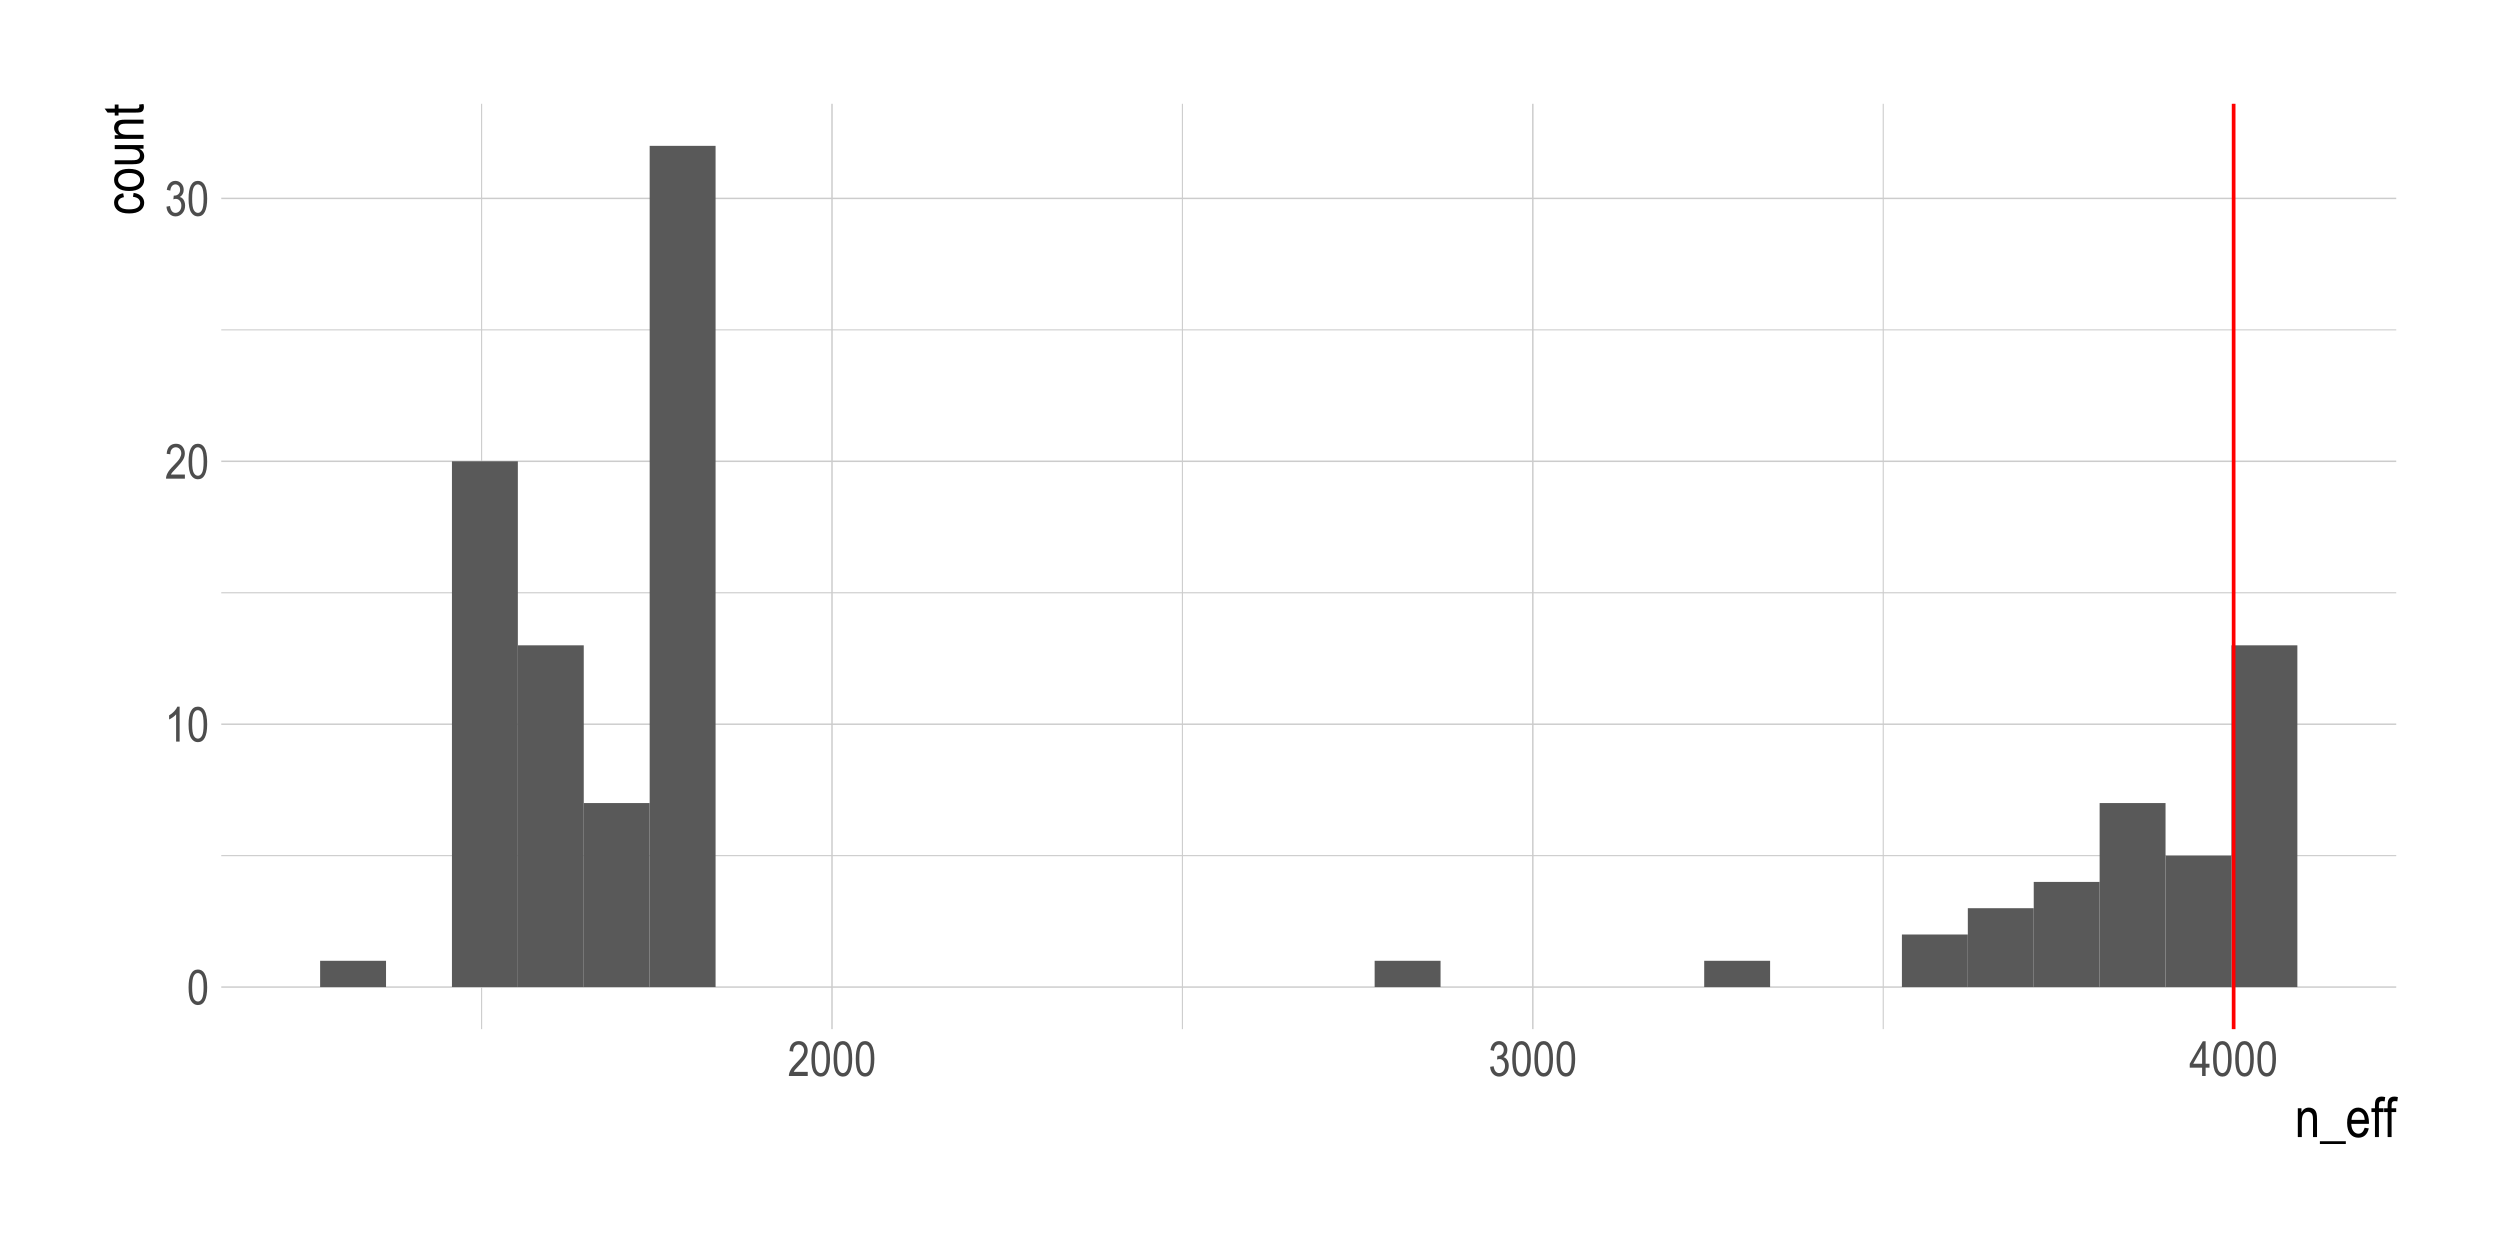
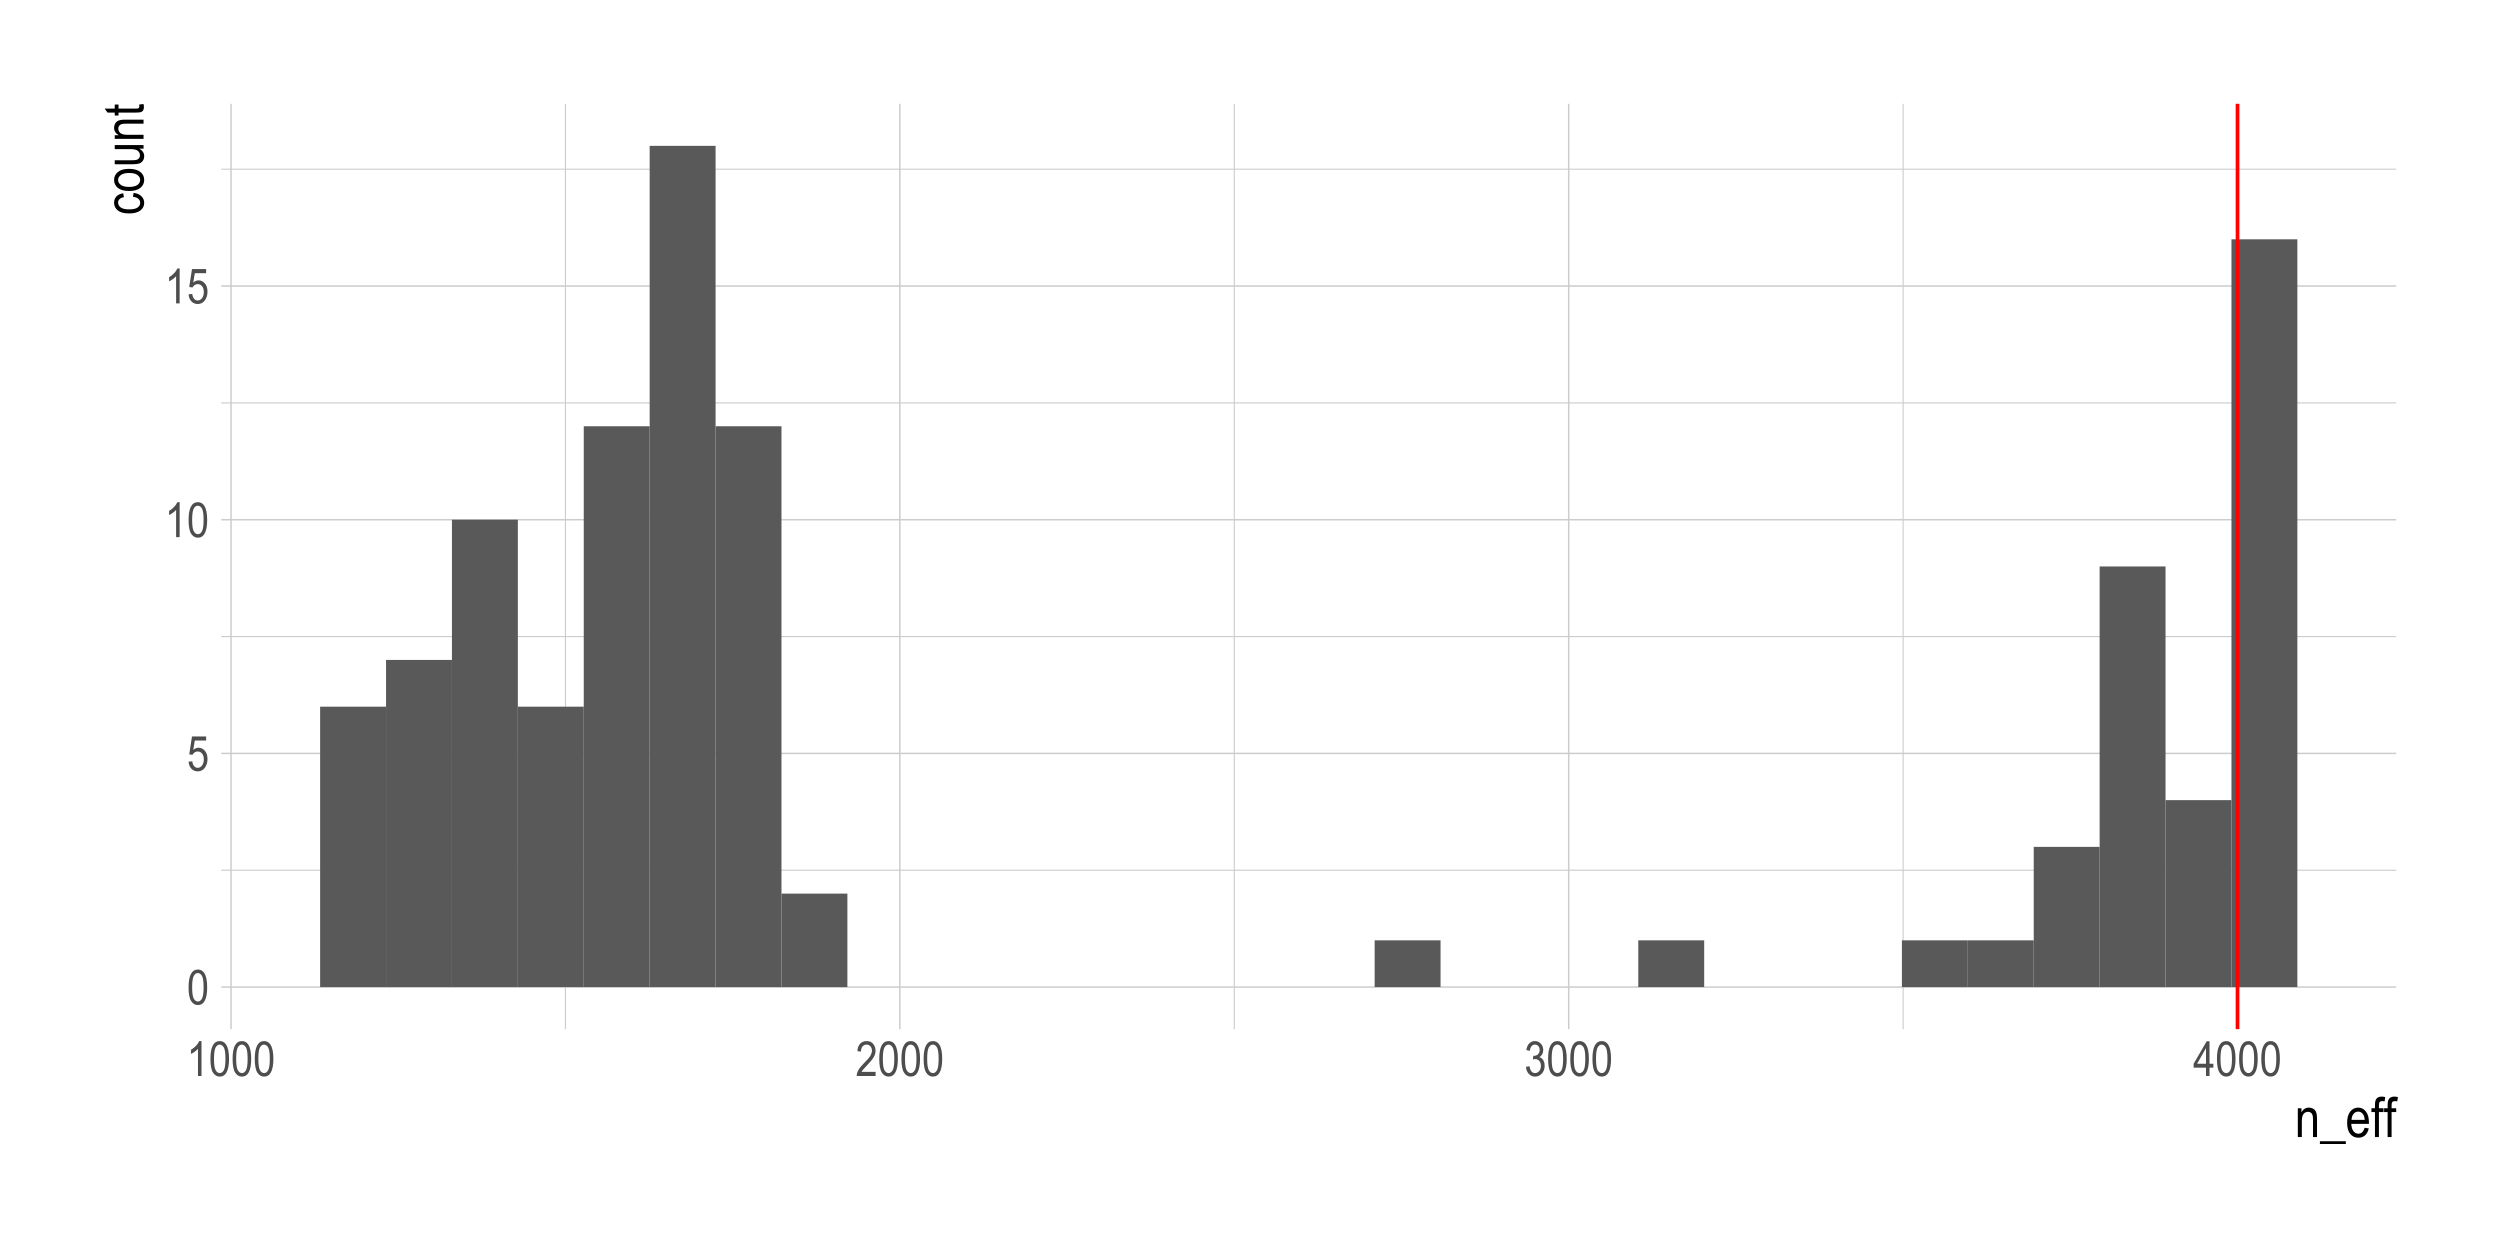
<svg xmlns="http://www.w3.org/2000/svg" xmlns:xlink="http://www.w3.org/1999/xlink" width="720pt" height="360pt" viewBox="0 0 720 360" version="1.1">
  <defs>
    <g>
      <symbol overflow="visible" id="glyph0-0">
        <path style="stroke:none;" d="M 0.297 0 L 0.297 -8.75 L 2.953 -8.75 L 2.953 0 Z M 0.625 -0.359 L 2.641 -0.359 L 2.641 -8.453 L 0.625 -8.453 Z M 0.625 -0.359 " />
      </symbol>
      <symbol overflow="visible" id="glyph0-1">
        <path style="stroke:none;" d="M 0.453 -4.938 C 0.453 -6.625 0.676 -7.898 1.125 -8.766 C 1.582 -9.629 2.254 -10.062 3.141 -10.062 C 3.93 -10.062 4.551 -9.711 5 -9.016 C 5.539 -8.16 5.812 -6.801 5.812 -4.938 C 5.812 -3.27 5.586 -2 5.141 -1.125 C 4.691 -0.258 4.02 0.172 3.125 0.172 C 2.344 0.172 1.703 -0.207 1.203 -0.969 C 0.703 -1.738 0.453 -3.062 0.453 -4.938 Z M 1.484 -4.938 C 1.484 -3.312 1.641 -2.223 1.953 -1.672 C 2.266 -1.117 2.664 -0.844 3.156 -0.844 C 3.613 -0.844 4 -1.117 4.312 -1.672 C 4.625 -2.234 4.781 -3.32 4.781 -4.938 C 4.781 -6.57 4.625 -7.664 4.312 -8.219 C 4 -8.77 3.594 -9.047 3.094 -9.047 C 2.633 -9.047 2.25 -8.766 1.938 -8.203 C 1.633 -7.641 1.484 -6.551 1.484 -4.938 Z M 1.484 -4.938 " />
      </symbol>
      <symbol overflow="visible" id="glyph0-2">
+         <path style="stroke:none;" d="M 0.453 -2.625 L 1.516 -2.734 C 1.598 -2.098 1.785 -1.625 2.078 -1.312 C 2.367 -1 2.703 -0.844 3.078 -0.844 C 3.555 -0.844 3.969 -1.062 4.312 -1.5 C 4.664 -1.938 4.844 -2.535 4.844 -3.297 C 4.844 -4.016 4.672 -4.57 4.328 -4.969 C 3.992 -5.363 3.578 -5.562 3.078 -5.562 C 2.773 -5.562 2.488 -5.473 2.219 -5.297 C 1.945 -5.129 1.738 -4.895 1.594 -4.594 L 0.641 -4.734 L 1.438 -9.891 L 5.516 -9.891 L 5.516 -8.703 L 2.25 -8.703 L 1.797 -6.016 C 2.285 -6.43 2.801 -6.641 3.344 -6.641 C 4.031 -6.641 4.629 -6.348 5.141 -5.766 C 5.648 -5.18 5.906 -4.391 5.906 -3.391 C 5.906 -2.41 5.648 -1.57 5.141 -0.875 C 4.629 -0.176 3.945 0.172 3.094 0.172 C 2.383 0.172 1.785 -0.07 1.297 -0.562 C 0.805 -1.062 0.523 -1.75 0.453 -2.625 Z M 0.453 -2.625 " />
+       </symbol>
+       <symbol overflow="visible" id="glyph0-3">
        <path style="stroke:none;" d="M 4.266 0 L 3.25 0 L 3.25 -7.844 C 3.02 -7.57 2.707 -7.289 2.312 -7 C 1.914 -6.719 1.555 -6.504 1.234 -6.359 L 1.234 -7.547 C 1.785 -7.867 2.273 -8.258 2.703 -8.719 C 3.129 -9.176 3.43 -9.625 3.609 -10.062 L 4.266 -10.062 Z M 4.266 0 " />
      </symbol>
-       <symbol overflow="visible" id="glyph0-3">
+       <symbol overflow="visible" id="glyph0-4">
        <path style="stroke:none;" d="M 5.781 -1.188 L 5.781 0 L 0.344 0 C 0.332 -0.477 0.477 -1.016 0.781 -1.609 C 1.082 -2.203 1.633 -2.898 2.438 -3.703 C 3.383 -4.641 4.004 -5.363 4.297 -5.875 C 4.586 -6.395 4.734 -6.875 4.734 -7.312 C 4.734 -7.82 4.582 -8.238 4.281 -8.562 C 3.977 -8.883 3.609 -9.047 3.172 -9.047 C 2.703 -9.047 2.316 -8.867 2.016 -8.516 C 1.723 -8.172 1.578 -7.676 1.578 -7.031 L 0.531 -7.172 C 0.602 -8.129 0.875 -8.848 1.344 -9.328 C 1.82 -9.816 2.445 -10.062 3.219 -10.062 C 4.051 -10.062 4.68 -9.781 5.109 -9.219 C 5.547 -8.656 5.766 -8.008 5.766 -7.281 C 5.766 -6.645 5.594 -6.035 5.25 -5.453 C 4.914 -4.867 4.281 -4.086 3.344 -3.109 C 2.738 -2.492 2.348 -2.07 2.172 -1.844 C 1.992 -1.625 1.852 -1.406 1.75 -1.188 Z M 5.781 -1.188 " />
      </symbol>
-       <symbol overflow="visible" id="glyph0-4">
+       <symbol overflow="visible" id="glyph0-5">
        <path style="stroke:none;" d="M 0.469 -2.641 L 1.484 -2.812 C 1.691 -1.5 2.219 -0.844 3.062 -0.844 C 3.531 -0.844 3.93 -1.035 4.266 -1.422 C 4.598 -1.816 4.766 -2.32 4.766 -2.938 C 4.766 -3.52 4.609 -3.988 4.297 -4.344 C 3.992 -4.695 3.617 -4.875 3.172 -4.875 C 2.973 -4.875 2.734 -4.832 2.453 -4.75 L 2.578 -5.828 L 2.734 -5.812 C 3.223 -5.812 3.625 -5.961 3.938 -6.266 C 4.25 -6.578 4.406 -6.988 4.406 -7.5 C 4.406 -7.969 4.273 -8.344 4.016 -8.625 C 3.754 -8.906 3.438 -9.047 3.062 -9.047 C 2.676 -9.047 2.348 -8.895 2.078 -8.594 C 1.816 -8.301 1.648 -7.852 1.578 -7.25 L 0.562 -7.469 C 0.695 -8.32 0.984 -8.969 1.422 -9.406 C 1.867 -9.844 2.41 -10.062 3.047 -10.062 C 3.711 -10.062 4.273 -9.816 4.734 -9.328 C 5.203 -8.836 5.438 -8.219 5.438 -7.469 C 5.438 -7.008 5.336 -6.602 5.141 -6.25 C 4.941 -5.906 4.664 -5.629 4.312 -5.422 C 4.645 -5.336 4.914 -5.188 5.125 -4.969 C 5.344 -4.758 5.516 -4.477 5.641 -4.125 C 5.773 -3.781 5.844 -3.391 5.844 -2.953 C 5.844 -2.035 5.57 -1.285 5.031 -0.703 C 4.488 -0.117 3.836 0.172 3.078 0.172 C 2.379 0.172 1.785 -0.082 1.297 -0.594 C 0.805 -1.102 0.531 -1.785 0.469 -2.641 Z M 0.469 -2.641 " />
      </symbol>
-       <symbol overflow="visible" id="glyph0-5">
+       <symbol overflow="visible" id="glyph0-6">
        <path style="stroke:none;" d="M 3.688 0 L 3.688 -2.406 L 0.125 -2.406 L 0.125 -3.531 L 3.891 -10.016 L 4.703 -10.016 L 4.703 -3.531 L 5.812 -3.531 L 5.812 -2.406 L 4.703 -2.406 L 4.703 0 Z M 3.688 -3.531 L 3.688 -8.047 L 1.125 -3.531 Z M 3.688 -3.531 " />
      </symbol>
      <symbol overflow="visible" id="glyph1-0">
        <path style="stroke:none;" d="M 0.344 0 L 0.344 -10 L 3.391 -10 L 3.391 0 Z M 0.719 -0.422 L 3.031 -0.422 L 3.031 -9.672 L 0.719 -9.672 Z M 0.719 -0.422 " />
      </symbol>
      <symbol overflow="visible" id="glyph1-1">
        <path style="stroke:none;" d="M 0.844 0 L 0.844 -8.297 L 1.891 -8.297 L 1.891 -7.125 C 2.141 -7.582 2.441 -7.922 2.797 -8.141 C 3.16 -8.367 3.578 -8.484 4.047 -8.484 C 4.41 -8.484 4.75 -8.41 5.062 -8.266 C 5.375 -8.129 5.625 -7.941 5.812 -7.703 C 6 -7.473 6.141 -7.172 6.234 -6.797 C 6.328 -6.43 6.375 -5.867 6.375 -5.109 L 6.375 0 L 5.219 0 L 5.219 -5.047 C 5.219 -5.66 5.164 -6.109 5.062 -6.391 C 4.957 -6.672 4.797 -6.883 4.578 -7.031 C 4.359 -7.188 4.102 -7.266 3.812 -7.266 C 3.258 -7.266 2.816 -7.055 2.484 -6.641 C 2.16 -6.234 2 -5.531 2 -4.531 L 2 0 Z M 0.844 0 " />
      </symbol>
      <symbol overflow="visible" id="glyph1-2">
        <path style="stroke:none;" d="M -0.094 1.203 L 7.375 1.203 L 7.375 2 L -0.094 2 Z M -0.094 1.203 " />
      </symbol>
      <symbol overflow="visible" id="glyph1-3">
        <path style="stroke:none;" d="M 5.5 -2.672 L 6.688 -2.5 C 6.488 -1.613 6.129 -0.941 5.609 -0.484 C 5.098 -0.035 4.457 0.188 3.688 0.188 C 2.727 0.188 1.945 -0.176 1.344 -0.906 C 0.75 -1.645 0.453 -2.703 0.453 -4.078 C 0.453 -5.516 0.754 -6.609 1.359 -7.359 C 1.961 -8.109 2.723 -8.484 3.641 -8.484 C 4.523 -8.484 5.258 -8.113 5.844 -7.375 C 6.438 -6.633 6.734 -5.566 6.734 -4.172 L 6.719 -3.797 L 1.641 -3.797 C 1.691 -2.859 1.91 -2.148 2.297 -1.672 C 2.68 -1.203 3.148 -0.969 3.703 -0.969 C 4.566 -0.969 5.164 -1.535 5.5 -2.672 Z M 1.719 -4.953 L 5.516 -4.953 C 5.461 -5.672 5.305 -6.207 5.047 -6.562 C 4.68 -7.07 4.211 -7.328 3.641 -7.328 C 3.117 -7.328 2.676 -7.113 2.312 -6.688 C 1.945 -6.258 1.75 -5.68 1.719 -4.953 Z M 1.719 -4.953 " />
      </symbol>
      <symbol overflow="visible" id="glyph1-4">
        <path style="stroke:none;" d="M 1.172 0 L 1.172 -7.203 L 0.156 -7.203 L 0.156 -8.297 L 1.172 -8.297 L 1.172 -9.188 C 1.172 -9.832 1.238 -10.316 1.375 -10.641 C 1.508 -10.973 1.719 -11.223 2 -11.391 C 2.281 -11.566 2.629 -11.656 3.047 -11.656 C 3.379 -11.656 3.738 -11.609 4.125 -11.516 L 3.953 -10.281 C 3.711 -10.332 3.488 -10.359 3.281 -10.359 C 2.938 -10.359 2.688 -10.27 2.531 -10.094 C 2.383 -9.914 2.312 -9.57 2.312 -9.062 L 2.312 -8.297 L 3.641 -8.297 L 3.641 -7.203 L 2.312 -7.203 L 2.312 0 Z M 1.172 0 " />
      </symbol>
      <symbol overflow="visible" id="glyph2-0">
        <path style="stroke:none;" d="M 0 -0.344 L -10 -0.344 L -10 -3.391 L 0 -3.391 Z M -0.422 -0.719 L -0.422 -3.031 L -9.672 -3.031 L -9.672 -0.719 Z M -0.422 -0.719 " />
      </symbol>
      <symbol overflow="visible" id="glyph2-1">
        <path style="stroke:none;" d="M -3.047 -5.312 L -2.859 -6.438 C -1.867 -6.312 -1.113 -5.984 -0.594 -5.453 C -0.07 -4.93 0.188 -4.305 0.188 -3.578 C 0.188 -2.68 -0.176 -1.945 -0.906 -1.375 C -1.645 -0.801 -2.727 -0.516 -4.156 -0.516 C -5.602 -0.516 -6.688 -0.801 -7.406 -1.375 C -8.125 -1.957 -8.484 -2.707 -8.484 -3.625 C -8.484 -4.32 -8.266 -4.91 -7.828 -5.391 C -7.391 -5.879 -6.734 -6.191 -5.859 -6.328 L -5.656 -5.203 C -6.219 -5.098 -6.633 -4.91 -6.906 -4.641 C -7.188 -4.367 -7.328 -4.039 -7.328 -3.656 C -7.328 -3.094 -7.078 -2.625 -6.578 -2.25 C -6.078 -1.875 -5.281 -1.688 -4.188 -1.688 C -3.051 -1.688 -2.227 -1.863 -1.719 -2.219 C -1.219 -2.582 -0.969 -3.039 -0.969 -3.594 C -0.969 -4.031 -1.133 -4.406 -1.469 -4.719 C -1.812 -5.031 -2.336 -5.227 -3.047 -5.312 Z M -3.047 -5.312 " />
      </symbol>
      <symbol overflow="visible" id="glyph2-2">
        <path style="stroke:none;" d="M -4.156 -0.422 C -5.582 -0.422 -6.66 -0.719 -7.391 -1.312 C -8.117 -1.914 -8.484 -2.68 -8.484 -3.609 C -8.484 -4.516 -8.117 -5.27 -7.391 -5.875 C -6.66 -6.488 -5.609 -6.797 -4.234 -6.797 C -2.742 -6.797 -1.633 -6.492 -0.906 -5.891 C -0.176 -5.297 0.188 -4.535 0.188 -3.609 C 0.188 -2.691 -0.176 -1.93 -0.906 -1.328 C -1.645 -0.723 -2.727 -0.422 -4.156 -0.422 Z M -4.156 -1.594 C -3.082 -1.594 -2.281 -1.785 -1.75 -2.172 C -1.227 -2.566 -0.969 -3.055 -0.969 -3.641 C -0.969 -4.18 -1.234 -4.645 -1.766 -5.031 C -2.297 -5.414 -3.094 -5.609 -4.156 -5.609 C -5.219 -5.609 -6.008 -5.41 -6.531 -5.016 C -7.062 -4.629 -7.328 -4.148 -7.328 -3.578 C -7.328 -3.023 -7.062 -2.555 -6.531 -2.172 C -6.008 -1.785 -5.219 -1.594 -4.156 -1.594 Z M -4.156 -1.594 " />
      </symbol>
      <symbol overflow="visible" id="glyph2-3">
        <path style="stroke:none;" d="M 0 -5.312 L -1.219 -5.312 C -0.75 -5.039 -0.395 -4.723 -0.156 -4.359 C 0.07 -4.004 0.188 -3.602 0.188 -3.156 C 0.188 -2.613 0.039 -2.148 -0.25 -1.766 C -0.539 -1.391 -0.906 -1.141 -1.344 -1.016 C -1.789 -0.891 -2.395 -0.828 -3.156 -0.828 L -8.297 -0.828 L -8.297 -1.969 L -3.703 -1.969 C -2.848 -1.969 -2.273 -2.008 -1.984 -2.094 C -1.691 -2.188 -1.457 -2.348 -1.281 -2.578 C -1.113 -2.805 -1.031 -3.07 -1.031 -3.375 C -1.031 -3.926 -1.254 -4.379 -1.703 -4.734 C -2.098 -5.035 -2.816 -5.188 -3.859 -5.188 L -8.297 -5.188 L -8.297 -6.344 L 0 -6.344 Z M 0 -5.312 " />
      </symbol>
      <symbol overflow="visible" id="glyph2-4">
        <path style="stroke:none;" d="M 0 -0.844 L -8.297 -0.844 L -8.297 -1.891 L -7.125 -1.891 C -7.582 -2.141 -7.922 -2.441 -8.141 -2.797 C -8.367 -3.16 -8.484 -3.578 -8.484 -4.047 C -8.484 -4.41 -8.41 -4.75 -8.266 -5.062 C -8.129 -5.375 -7.941 -5.625 -7.703 -5.812 C -7.473 -6 -7.172 -6.141 -6.797 -6.234 C -6.43 -6.328 -5.867 -6.375 -5.109 -6.375 L 0 -6.375 L 0 -5.219 L -5.047 -5.219 C -5.66 -5.219 -6.109 -5.164 -6.391 -5.062 C -6.672 -4.957 -6.883 -4.797 -7.031 -4.578 C -7.188 -4.359 -7.266 -4.102 -7.266 -3.812 C -7.266 -3.258 -7.055 -2.816 -6.641 -2.484 C -6.234 -2.16 -5.531 -2 -4.531 -2 L 0 -2 Z M 0 -0.844 " />
      </symbol>
      <symbol overflow="visible" id="glyph2-5">
        <path style="stroke:none;" d="M -1.266 -3.422 L -0.016 -3.578 C 0.066 -3.254 0.109 -2.969 0.109 -2.719 C 0.109 -2.312 0.031 -1.984 -0.125 -1.734 C -0.289 -1.492 -0.508 -1.328 -0.781 -1.234 C -1.062 -1.148 -1.613 -1.109 -2.438 -1.109 L -7.203 -1.109 L -7.203 -0.266 L -8.297 -0.266 L -8.297 -1.109 L -10.359 -1.109 L -11.203 -2.25 L -8.297 -2.25 L -8.297 -3.422 L -7.203 -3.422 L -7.203 -2.25 L -2.359 -2.25 C -1.91 -2.25 -1.617 -2.285 -1.484 -2.359 C -1.297 -2.453 -1.203 -2.633 -1.203 -2.906 C -1.203 -3.039 -1.223 -3.211 -1.266 -3.422 Z M -1.266 -3.422 " />
      </symbol>
    </g>
    <clipPath id="clip1">
-       <path d="M 63.723 246 L 691 246 L 691 247 L 63.723 247 Z M 63.723 246 " />
+       <path d="M 63.723 250 L 691 250 L 691 251 L 63.723 251 Z M 63.723 250 " />
    </clipPath>
    <clipPath id="clip2">
-       <path d="M 63.723 170 L 691 170 L 691 171 L 63.723 171 Z M 63.723 170 " />
+       <path d="M 63.723 183 L 691 183 L 691 184 L 63.723 184 Z M 63.723 183 " />
    </clipPath>
    <clipPath id="clip3">
-       <path d="M 63.723 94 L 691 94 L 691 96 L 63.723 96 Z M 63.723 94 " />
+       <path d="M 63.723 115 L 691 115 L 691 117 L 63.723 117 Z M 63.723 115 " />
    </clipPath>
    <clipPath id="clip4">
-       <path d="M 138 29.887 L 139 29.887 L 139 297 L 138 297 Z M 138 29.887 " />
+       <path d="M 63.723 48 L 691 48 L 691 49 L 63.723 49 Z M 63.723 48 " />
    </clipPath>
    <clipPath id="clip5">
-       <path d="M 340 29.887 L 341 29.887 L 341 297 L 340 297 Z M 340 29.887 " />
+       <path d="M 162 29.887 L 164 29.887 L 164 297 L 162 297 Z M 162 29.887 " />
    </clipPath>
    <clipPath id="clip6">
-       <path d="M 542 29.887 L 543 29.887 L 543 297 L 542 297 Z M 542 29.887 " />
+       <path d="M 355 29.887 L 356 29.887 L 356 297 L 355 297 Z M 355 29.887 " />
    </clipPath>
    <clipPath id="clip7">
+       <path d="M 547 29.887 L 549 29.887 L 549 297 L 547 297 Z M 547 29.887 " />
+     </clipPath>
+     <clipPath id="clip8">
      <path d="M 63.723 284 L 691 284 L 691 285 L 63.723 285 Z M 63.723 284 " />
    </clipPath>
-     <clipPath id="clip8">
-       <path d="M 63.723 208 L 691 208 L 691 209 L 63.723 209 Z M 63.723 208 " />
-     </clipPath>
    <clipPath id="clip9">
-       <path d="M 63.723 132 L 691 132 L 691 134 L 63.723 134 Z M 63.723 132 " />
+       <path d="M 63.723 216 L 691 216 L 691 218 L 63.723 218 Z M 63.723 216 " />
    </clipPath>
    <clipPath id="clip10">
-       <path d="M 63.723 56 L 691 56 L 691 58 L 63.723 58 Z M 63.723 56 " />
+       <path d="M 63.723 149 L 691 149 L 691 150 L 63.723 150 Z M 63.723 149 " />
    </clipPath>
    <clipPath id="clip11">
-       <path d="M 239 29.887 L 240 29.887 L 240 297 L 239 297 Z M 239 29.887 " />
+       <path d="M 63.723 82 L 691 82 L 691 83 L 63.723 83 Z M 63.723 82 " />
    </clipPath>
    <clipPath id="clip12">
-       <path d="M 441 29.887 L 442 29.887 L 442 297 L 441 297 Z M 441 29.887 " />
+       <path d="M 66 29.887 L 67 29.887 L 67 297 L 66 297 Z M 66 29.887 " />
    </clipPath>
    <clipPath id="clip13">
-       <path d="M 643 29.887 L 644 29.887 L 644 297 L 643 297 Z M 643 29.887 " />
+       <path d="M 258 29.887 L 260 29.887 L 260 297 L 258 297 Z M 258 29.887 " />
    </clipPath>
    <clipPath id="clip14">
-       <path d="M 642 29.887 L 644 29.887 L 644 297 L 642 297 Z M 642 29.887 " />
+       <path d="M 451 29.887 L 452 29.887 L 452 297 L 451 297 Z M 451 29.887 " />
+     </clipPath>
+     <clipPath id="clip15">
+       <path d="M 644 29.887 L 645 29.887 L 645 297 L 644 297 Z M 644 29.887 " />
+     </clipPath>
+     <clipPath id="clip16">
+       <path d="M 643 29.887 L 645 29.887 L 645 297 L 643 297 Z M 643 29.887 " />
    </clipPath>
  </defs>
  <g id="surface51">
    <rect x="0" y="0" width="720" height="360" style="fill:rgb(100%,100%,100%);fill-opacity:1;stroke:none;" />
    <g clip-path="url(#clip1)" clip-rule="nonzero">
-       <path style="fill:none;stroke-width:0.32;stroke-linecap:butt;stroke-linejoin:round;stroke:rgb(80%,80%,80%);stroke-opacity:1;stroke-miterlimit:10;" d="M 63.723 246.422 L 690.113 246.422 " />
+       <path style="fill:none;stroke-width:0.32;stroke-linecap:butt;stroke-linejoin:round;stroke:rgb(80%,80%,80%);stroke-opacity:1;stroke-miterlimit:10;" d="M 63.723 250.625 L 690.113 250.625 " />
    </g>
    <g clip-path="url(#clip2)" clip-rule="nonzero">
-       <path style="fill:none;stroke-width:0.32;stroke-linecap:butt;stroke-linejoin:round;stroke:rgb(80%,80%,80%);stroke-opacity:1;stroke-miterlimit:10;" d="M 63.723 170.711 L 690.113 170.711 " />
+       <path style="fill:none;stroke-width:0.32;stroke-linecap:butt;stroke-linejoin:round;stroke:rgb(80%,80%,80%);stroke-opacity:1;stroke-miterlimit:10;" d="M 63.723 183.328 L 690.113 183.328 " />
    </g>
    <g clip-path="url(#clip3)" clip-rule="nonzero">
-       <path style="fill:none;stroke-width:0.32;stroke-linecap:butt;stroke-linejoin:round;stroke:rgb(80%,80%,80%);stroke-opacity:1;stroke-miterlimit:10;" d="M 63.723 95 L 690.113 95 " />
+       <path style="fill:none;stroke-width:0.32;stroke-linecap:butt;stroke-linejoin:round;stroke:rgb(80%,80%,80%);stroke-opacity:1;stroke-miterlimit:10;" d="M 63.723 116.031 L 690.113 116.031 " />
    </g>
    <g clip-path="url(#clip4)" clip-rule="nonzero">
-       <path style="fill:none;stroke-width:0.32;stroke-linecap:butt;stroke-linejoin:round;stroke:rgb(80%,80%,80%);stroke-opacity:1;stroke-miterlimit:10;" d="M 138.699 296.391 L 138.699 29.887 " />
+       <path style="fill:none;stroke-width:0.32;stroke-linecap:butt;stroke-linejoin:round;stroke:rgb(80%,80%,80%);stroke-opacity:1;stroke-miterlimit:10;" d="M 63.723 48.73 L 690.113 48.73 " />
    </g>
    <g clip-path="url(#clip5)" clip-rule="nonzero">
-       <path style="fill:none;stroke-width:0.32;stroke-linecap:butt;stroke-linejoin:round;stroke:rgb(80%,80%,80%);stroke-opacity:1;stroke-miterlimit:10;" d="M 340.535 296.391 L 340.535 29.887 " />
+       <path style="fill:none;stroke-width:0.32;stroke-linecap:butt;stroke-linejoin:round;stroke:rgb(80%,80%,80%);stroke-opacity:1;stroke-miterlimit:10;" d="M 162.848 296.391 L 162.848 29.887 " />
    </g>
    <g clip-path="url(#clip6)" clip-rule="nonzero">
-       <path style="fill:none;stroke-width:0.32;stroke-linecap:butt;stroke-linejoin:round;stroke:rgb(80%,80%,80%);stroke-opacity:1;stroke-miterlimit:10;" d="M 542.371 296.391 L 542.371 29.887 " />
+       <path style="fill:none;stroke-width:0.32;stroke-linecap:butt;stroke-linejoin:round;stroke:rgb(80%,80%,80%);stroke-opacity:1;stroke-miterlimit:10;" d="M 355.473 296.391 L 355.473 29.887 " />
    </g>
    <g clip-path="url(#clip7)" clip-rule="nonzero">
+       <path style="fill:none;stroke-width:0.32;stroke-linecap:butt;stroke-linejoin:round;stroke:rgb(80%,80%,80%);stroke-opacity:1;stroke-miterlimit:10;" d="M 548.098 296.391 L 548.098 29.887 " />
+     </g>
+     <g clip-path="url(#clip8)" clip-rule="nonzero">
      <path style="fill:none;stroke-width:0.427;stroke-linecap:butt;stroke-linejoin:round;stroke:rgb(80%,80%,80%);stroke-opacity:1;stroke-miterlimit:10;" d="M 63.723 284.277 L 690.113 284.277 " />
    </g>
-     <g clip-path="url(#clip8)" clip-rule="nonzero">
-       <path style="fill:none;stroke-width:0.427;stroke-linecap:butt;stroke-linejoin:round;stroke:rgb(80%,80%,80%);stroke-opacity:1;stroke-miterlimit:10;" d="M 63.723 208.566 L 690.113 208.566 " />
-     </g>
    <g clip-path="url(#clip9)" clip-rule="nonzero">
-       <path style="fill:none;stroke-width:0.427;stroke-linecap:butt;stroke-linejoin:round;stroke:rgb(80%,80%,80%);stroke-opacity:1;stroke-miterlimit:10;" d="M 63.723 132.855 L 690.113 132.855 " />
+       <path style="fill:none;stroke-width:0.427;stroke-linecap:butt;stroke-linejoin:round;stroke:rgb(80%,80%,80%);stroke-opacity:1;stroke-miterlimit:10;" d="M 63.723 216.977 L 690.113 216.977 " />
    </g>
    <g clip-path="url(#clip10)" clip-rule="nonzero">
-       <path style="fill:none;stroke-width:0.427;stroke-linecap:butt;stroke-linejoin:round;stroke:rgb(80%,80%,80%);stroke-opacity:1;stroke-miterlimit:10;" d="M 63.723 57.145 L 690.113 57.145 " />
+       <path style="fill:none;stroke-width:0.427;stroke-linecap:butt;stroke-linejoin:round;stroke:rgb(80%,80%,80%);stroke-opacity:1;stroke-miterlimit:10;" d="M 63.723 149.68 L 690.113 149.68 " />
    </g>
    <g clip-path="url(#clip11)" clip-rule="nonzero">
-       <path style="fill:none;stroke-width:0.427;stroke-linecap:butt;stroke-linejoin:round;stroke:rgb(80%,80%,80%);stroke-opacity:1;stroke-miterlimit:10;" d="M 239.617 296.391 L 239.617 29.887 " />
+       <path style="fill:none;stroke-width:0.427;stroke-linecap:butt;stroke-linejoin:round;stroke:rgb(80%,80%,80%);stroke-opacity:1;stroke-miterlimit:10;" d="M 63.723 82.379 L 690.113 82.379 " />
    </g>
    <g clip-path="url(#clip12)" clip-rule="nonzero">
-       <path style="fill:none;stroke-width:0.427;stroke-linecap:butt;stroke-linejoin:round;stroke:rgb(80%,80%,80%);stroke-opacity:1;stroke-miterlimit:10;" d="M 441.453 296.391 L 441.453 29.887 " />
+       <path style="fill:none;stroke-width:0.427;stroke-linecap:butt;stroke-linejoin:round;stroke:rgb(80%,80%,80%);stroke-opacity:1;stroke-miterlimit:10;" d="M 66.535 296.391 L 66.535 29.887 " />
    </g>
    <g clip-path="url(#clip13)" clip-rule="nonzero">
-       <path style="fill:none;stroke-width:0.427;stroke-linecap:butt;stroke-linejoin:round;stroke:rgb(80%,80%,80%);stroke-opacity:1;stroke-miterlimit:10;" d="M 643.289 296.391 L 643.289 29.887 " />
-     </g>
-     <path style=" stroke:none;fill-rule:nonzero;fill:rgb(34.902%,34.902%,34.902%);fill-opacity:1;" d="M 92.195 284.277 L 111.176 284.277 L 111.176 276.707 L 92.195 276.707 Z M 92.195 284.277 " />
-     <path style=" stroke:none;fill-rule:nonzero;fill:rgb(34.902%,34.902%,34.902%);fill-opacity:1;" d="M 130.16 284.277 L 149.141 284.277 L 149.141 132.855 L 130.16 132.855 Z M 130.16 284.277 " />
-     <path style=" stroke:none;fill-rule:nonzero;fill:rgb(34.902%,34.902%,34.902%);fill-opacity:1;" d="M 149.141 284.277 L 168.121 284.277 L 168.121 185.852 L 149.141 185.852 Z M 149.141 284.277 " />
-     <path style=" stroke:none;fill-rule:nonzero;fill:rgb(34.902%,34.902%,34.902%);fill-opacity:1;" d="M 168.121 284.277 L 187.102 284.277 L 187.102 231.281 L 168.121 231.281 Z M 168.121 284.277 " />
+       <path style="fill:none;stroke-width:0.427;stroke-linecap:butt;stroke-linejoin:round;stroke:rgb(80%,80%,80%);stroke-opacity:1;stroke-miterlimit:10;" d="M 259.16 296.391 L 259.16 29.887 " />
+     </g>
+     <g clip-path="url(#clip14)" clip-rule="nonzero">
+       <path style="fill:none;stroke-width:0.427;stroke-linecap:butt;stroke-linejoin:round;stroke:rgb(80%,80%,80%);stroke-opacity:1;stroke-miterlimit:10;" d="M 451.785 296.391 L 451.785 29.887 " />
+     </g>
+     <g clip-path="url(#clip15)" clip-rule="nonzero">
+       <path style="fill:none;stroke-width:0.427;stroke-linecap:butt;stroke-linejoin:round;stroke:rgb(80%,80%,80%);stroke-opacity:1;stroke-miterlimit:10;" d="M 644.41 296.391 L 644.41 29.887 " />
+     </g>
+     <path style=" stroke:none;fill-rule:nonzero;fill:rgb(34.902%,34.902%,34.902%);fill-opacity:1;" d="M 92.195 284.277 L 111.176 284.277 L 111.176 203.52 L 92.195 203.52 Z M 92.195 284.277 " />
+     <path style=" stroke:none;fill-rule:nonzero;fill:rgb(34.902%,34.902%,34.902%);fill-opacity:1;" d="M 111.18 284.277 L 130.16 284.277 L 130.16 190.059 L 111.18 190.059 Z M 111.18 284.277 " />
+     <path style=" stroke:none;fill-rule:nonzero;fill:rgb(34.902%,34.902%,34.902%);fill-opacity:1;" d="M 130.16 284.277 L 149.141 284.277 L 149.141 149.68 L 130.16 149.68 Z M 130.16 284.277 " />
+     <path style=" stroke:none;fill-rule:nonzero;fill:rgb(34.902%,34.902%,34.902%);fill-opacity:1;" d="M 149.141 284.277 L 168.121 284.277 L 168.121 203.52 L 149.141 203.52 Z M 149.141 284.277 " />
+     <path style=" stroke:none;fill-rule:nonzero;fill:rgb(34.902%,34.902%,34.902%);fill-opacity:1;" d="M 168.121 284.277 L 187.102 284.277 L 187.102 122.762 L 168.121 122.762 Z M 168.121 284.277 " />
    <path style=" stroke:none;fill-rule:nonzero;fill:rgb(34.902%,34.902%,34.902%);fill-opacity:1;" d="M 187.105 284.277 L 206.086 284.277 L 206.086 42.004 L 187.105 42.004 Z M 187.105 284.277 " />
-     <path style=" stroke:none;fill-rule:nonzero;fill:rgb(34.902%,34.902%,34.902%);fill-opacity:1;" d="M 395.898 284.277 L 414.879 284.277 L 414.879 276.707 L 395.898 276.707 Z M 395.898 284.277 " />
-     <path style=" stroke:none;fill-rule:nonzero;fill:rgb(34.902%,34.902%,34.902%);fill-opacity:1;" d="M 490.809 284.277 L 509.789 284.277 L 509.789 276.707 L 490.809 276.707 Z M 490.809 284.277 " />
-     <path style=" stroke:none;fill-rule:nonzero;fill:rgb(34.902%,34.902%,34.902%);fill-opacity:1;" d="M 547.75 284.277 L 566.73 284.277 L 566.73 269.137 L 547.75 269.137 Z M 547.75 284.277 " />
-     <path style=" stroke:none;fill-rule:nonzero;fill:rgb(34.902%,34.902%,34.902%);fill-opacity:1;" d="M 566.734 284.277 L 585.715 284.277 L 585.715 261.562 L 566.734 261.562 Z M 566.734 284.277 " />
-     <path style=" stroke:none;fill-rule:nonzero;fill:rgb(34.902%,34.902%,34.902%);fill-opacity:1;" d="M 585.715 284.277 L 604.695 284.277 L 604.695 253.992 L 585.715 253.992 Z M 585.715 284.277 " />
-     <path style=" stroke:none;fill-rule:nonzero;fill:rgb(34.902%,34.902%,34.902%);fill-opacity:1;" d="M 604.695 284.277 L 623.676 284.277 L 623.676 231.281 L 604.695 231.281 Z M 604.695 284.277 " />
-     <path style=" stroke:none;fill-rule:nonzero;fill:rgb(34.902%,34.902%,34.902%);fill-opacity:1;" d="M 623.676 284.277 L 642.656 284.277 L 642.656 246.422 L 623.676 246.422 Z M 623.676 284.277 " />
-     <path style=" stroke:none;fill-rule:nonzero;fill:rgb(34.902%,34.902%,34.902%);fill-opacity:1;" d="M 642.66 284.277 L 661.641 284.277 L 661.641 185.852 L 642.66 185.852 Z M 642.66 284.277 " />
-     <g clip-path="url(#clip14)" clip-rule="nonzero">
-       <path style="fill:none;stroke-width:1.067;stroke-linecap:butt;stroke-linejoin:round;stroke:rgb(100%,0%,0%);stroke-opacity:1;stroke-miterlimit:10;" d="M 643.289 296.391 L 643.289 29.887 " />
+     <path style=" stroke:none;fill-rule:nonzero;fill:rgb(34.902%,34.902%,34.902%);fill-opacity:1;" d="M 206.086 284.277 L 225.066 284.277 L 225.066 122.762 L 206.086 122.762 Z M 206.086 284.277 " />
+     <path style=" stroke:none;fill-rule:nonzero;fill:rgb(34.902%,34.902%,34.902%);fill-opacity:1;" d="M 225.066 284.277 L 244.047 284.277 L 244.047 257.359 L 225.066 257.359 Z M 225.066 284.277 " />
+     <path style=" stroke:none;fill-rule:nonzero;fill:rgb(34.902%,34.902%,34.902%);fill-opacity:1;" d="M 395.898 284.277 L 414.879 284.277 L 414.879 270.816 L 395.898 270.816 Z M 395.898 284.277 " />
+     <path style=" stroke:none;fill-rule:nonzero;fill:rgb(34.902%,34.902%,34.902%);fill-opacity:1;" d="M 471.824 284.277 L 490.805 284.277 L 490.805 270.816 L 471.824 270.816 Z M 471.824 284.277 " />
+     <path style=" stroke:none;fill-rule:nonzero;fill:rgb(34.902%,34.902%,34.902%);fill-opacity:1;" d="M 547.75 284.277 L 566.73 284.277 L 566.73 270.816 L 547.75 270.816 Z M 547.75 284.277 " />
+     <path style=" stroke:none;fill-rule:nonzero;fill:rgb(34.902%,34.902%,34.902%);fill-opacity:1;" d="M 566.734 284.277 L 585.715 284.277 L 585.715 270.816 L 566.734 270.816 Z M 566.734 284.277 " />
+     <path style=" stroke:none;fill-rule:nonzero;fill:rgb(34.902%,34.902%,34.902%);fill-opacity:1;" d="M 585.715 284.277 L 604.695 284.277 L 604.695 243.898 L 585.715 243.898 Z M 585.715 284.277 " />
+     <path style=" stroke:none;fill-rule:nonzero;fill:rgb(34.902%,34.902%,34.902%);fill-opacity:1;" d="M 604.695 284.277 L 623.676 284.277 L 623.676 163.141 L 604.695 163.141 Z M 604.695 284.277 " />
+     <path style=" stroke:none;fill-rule:nonzero;fill:rgb(34.902%,34.902%,34.902%);fill-opacity:1;" d="M 623.676 284.277 L 642.656 284.277 L 642.656 230.438 L 623.676 230.438 Z M 623.676 284.277 " />
+     <path style=" stroke:none;fill-rule:nonzero;fill:rgb(34.902%,34.902%,34.902%);fill-opacity:1;" d="M 642.66 284.277 L 661.641 284.277 L 661.641 68.922 L 642.66 68.922 Z M 642.66 284.277 " />
+     <g clip-path="url(#clip16)" clip-rule="nonzero">
+       <path style="fill:none;stroke-width:1.067;stroke-linecap:butt;stroke-linejoin:round;stroke:rgb(100%,0%,0%);stroke-opacity:1;stroke-miterlimit:10;" d="M 644.41 296.391 L 644.41 29.887 " />
    </g>
    <g style="fill:rgb(30.196%,30.196%,30.196%);fill-opacity:1;">
      <use xlink:href="#glyph0-1" x="53.855" y="289.285" />
    </g>
    <g style="fill:rgb(30.196%,30.196%,30.196%);fill-opacity:1;">
-       <use xlink:href="#glyph0-2" x="47.469" y="213.574" />
-       <use xlink:href="#glyph0-1" x="53.854" y="213.574" />
-     </g>
-     <g style="fill:rgb(30.196%,30.196%,30.196%);fill-opacity:1;">
-       <use xlink:href="#glyph0-3" x="47.469" y="137.863" />
-       <use xlink:href="#glyph0-1" x="53.854" y="137.863" />
-     </g>
-     <g style="fill:rgb(30.196%,30.196%,30.196%);fill-opacity:1;">
-       <use xlink:href="#glyph0-4" x="47.469" y="62.152" />
-       <use xlink:href="#glyph0-1" x="53.854" y="62.152" />
-     </g>
-     <g style="fill:rgb(30.196%,30.196%,30.196%);fill-opacity:1;">
-       <use xlink:href="#glyph0-3" x="226.848" y="309.891" />
-       <use xlink:href="#glyph0-1" x="233.232" y="309.891" />
-       <use xlink:href="#glyph0-1" x="239.617" y="309.891" />
-       <use xlink:href="#glyph0-1" x="246.002" y="309.891" />
-     </g>
-     <g style="fill:rgb(30.196%,30.196%,30.196%);fill-opacity:1;">
-       <use xlink:href="#glyph0-4" x="428.684" y="309.891" />
-       <use xlink:href="#glyph0-1" x="435.068" y="309.891" />
-       <use xlink:href="#glyph0-1" x="441.453" y="309.891" />
-       <use xlink:href="#glyph0-1" x="447.838" y="309.891" />
-     </g>
-     <g style="fill:rgb(30.196%,30.196%,30.196%);fill-opacity:1;">
-       <use xlink:href="#glyph0-5" x="630.52" y="309.891" />
-       <use xlink:href="#glyph0-1" x="636.904" y="309.891" />
-       <use xlink:href="#glyph0-1" x="643.289" y="309.891" />
-       <use xlink:href="#glyph0-1" x="649.674" y="309.891" />
+       <use xlink:href="#glyph0-2" x="53.855" y="221.984" />
+     </g>
+     <g style="fill:rgb(30.196%,30.196%,30.196%);fill-opacity:1;">
+       <use xlink:href="#glyph0-3" x="47.469" y="154.688" />
+       <use xlink:href="#glyph0-1" x="53.854" y="154.688" />
+     </g>
+     <g style="fill:rgb(30.196%,30.196%,30.196%);fill-opacity:1;">
+       <use xlink:href="#glyph0-3" x="47.469" y="87.387" />
+       <use xlink:href="#glyph0-2" x="53.854" y="87.387" />
+     </g>
+     <g style="fill:rgb(30.196%,30.196%,30.196%);fill-opacity:1;">
+       <use xlink:href="#glyph0-3" x="53.766" y="309.891" />
+       <use xlink:href="#glyph0-1" x="60.15" y="309.891" />
+       <use xlink:href="#glyph0-1" x="66.535" y="309.891" />
+       <use xlink:href="#glyph0-1" x="72.92" y="309.891" />
+     </g>
+     <g style="fill:rgb(30.196%,30.196%,30.196%);fill-opacity:1;">
+       <use xlink:href="#glyph0-4" x="246.391" y="309.891" />
+       <use xlink:href="#glyph0-1" x="252.775" y="309.891" />
+       <use xlink:href="#glyph0-1" x="259.16" y="309.891" />
+       <use xlink:href="#glyph0-1" x="265.545" y="309.891" />
+     </g>
+     <g style="fill:rgb(30.196%,30.196%,30.196%);fill-opacity:1;">
+       <use xlink:href="#glyph0-5" x="439.016" y="309.891" />
+       <use xlink:href="#glyph0-1" x="445.4" y="309.891" />
+       <use xlink:href="#glyph0-1" x="451.785" y="309.891" />
+       <use xlink:href="#glyph0-1" x="458.17" y="309.891" />
+     </g>
+     <g style="fill:rgb(30.196%,30.196%,30.196%);fill-opacity:1;">
+       <use xlink:href="#glyph0-6" x="631.641" y="309.891" />
+       <use xlink:href="#glyph0-1" x="638.025" y="309.891" />
+       <use xlink:href="#glyph0-1" x="644.41" y="309.891" />
+       <use xlink:href="#glyph0-1" x="650.795" y="309.891" />
    </g>
    <g style="fill:rgb(0%,0%,0%);fill-opacity:1;">
      <use xlink:href="#glyph1-1" x="660.926" y="327.473" />
      <use xlink:href="#glyph1-2" x="668.223" y="327.473" />
      <use xlink:href="#glyph1-3" x="675.52" y="327.473" />
      <use xlink:href="#glyph1-4" x="682.816" y="327.473" />
      <use xlink:href="#glyph1-4" x="686.465" y="327.473" />
    </g>
    <g style="fill:rgb(0%,0%,0%);fill-opacity:1;">
      <use xlink:href="#glyph2-1" x="41.34" y="61.988" />
      <use xlink:href="#glyph2-2" x="41.34" y="55.426" />
      <use xlink:href="#glyph2-3" x="41.34" y="48.129" />
      <use xlink:href="#glyph2-4" x="41.34" y="40.832" />
      <use xlink:href="#glyph2-5" x="41.34" y="33.535" />
    </g>
  </g>
</svg>
